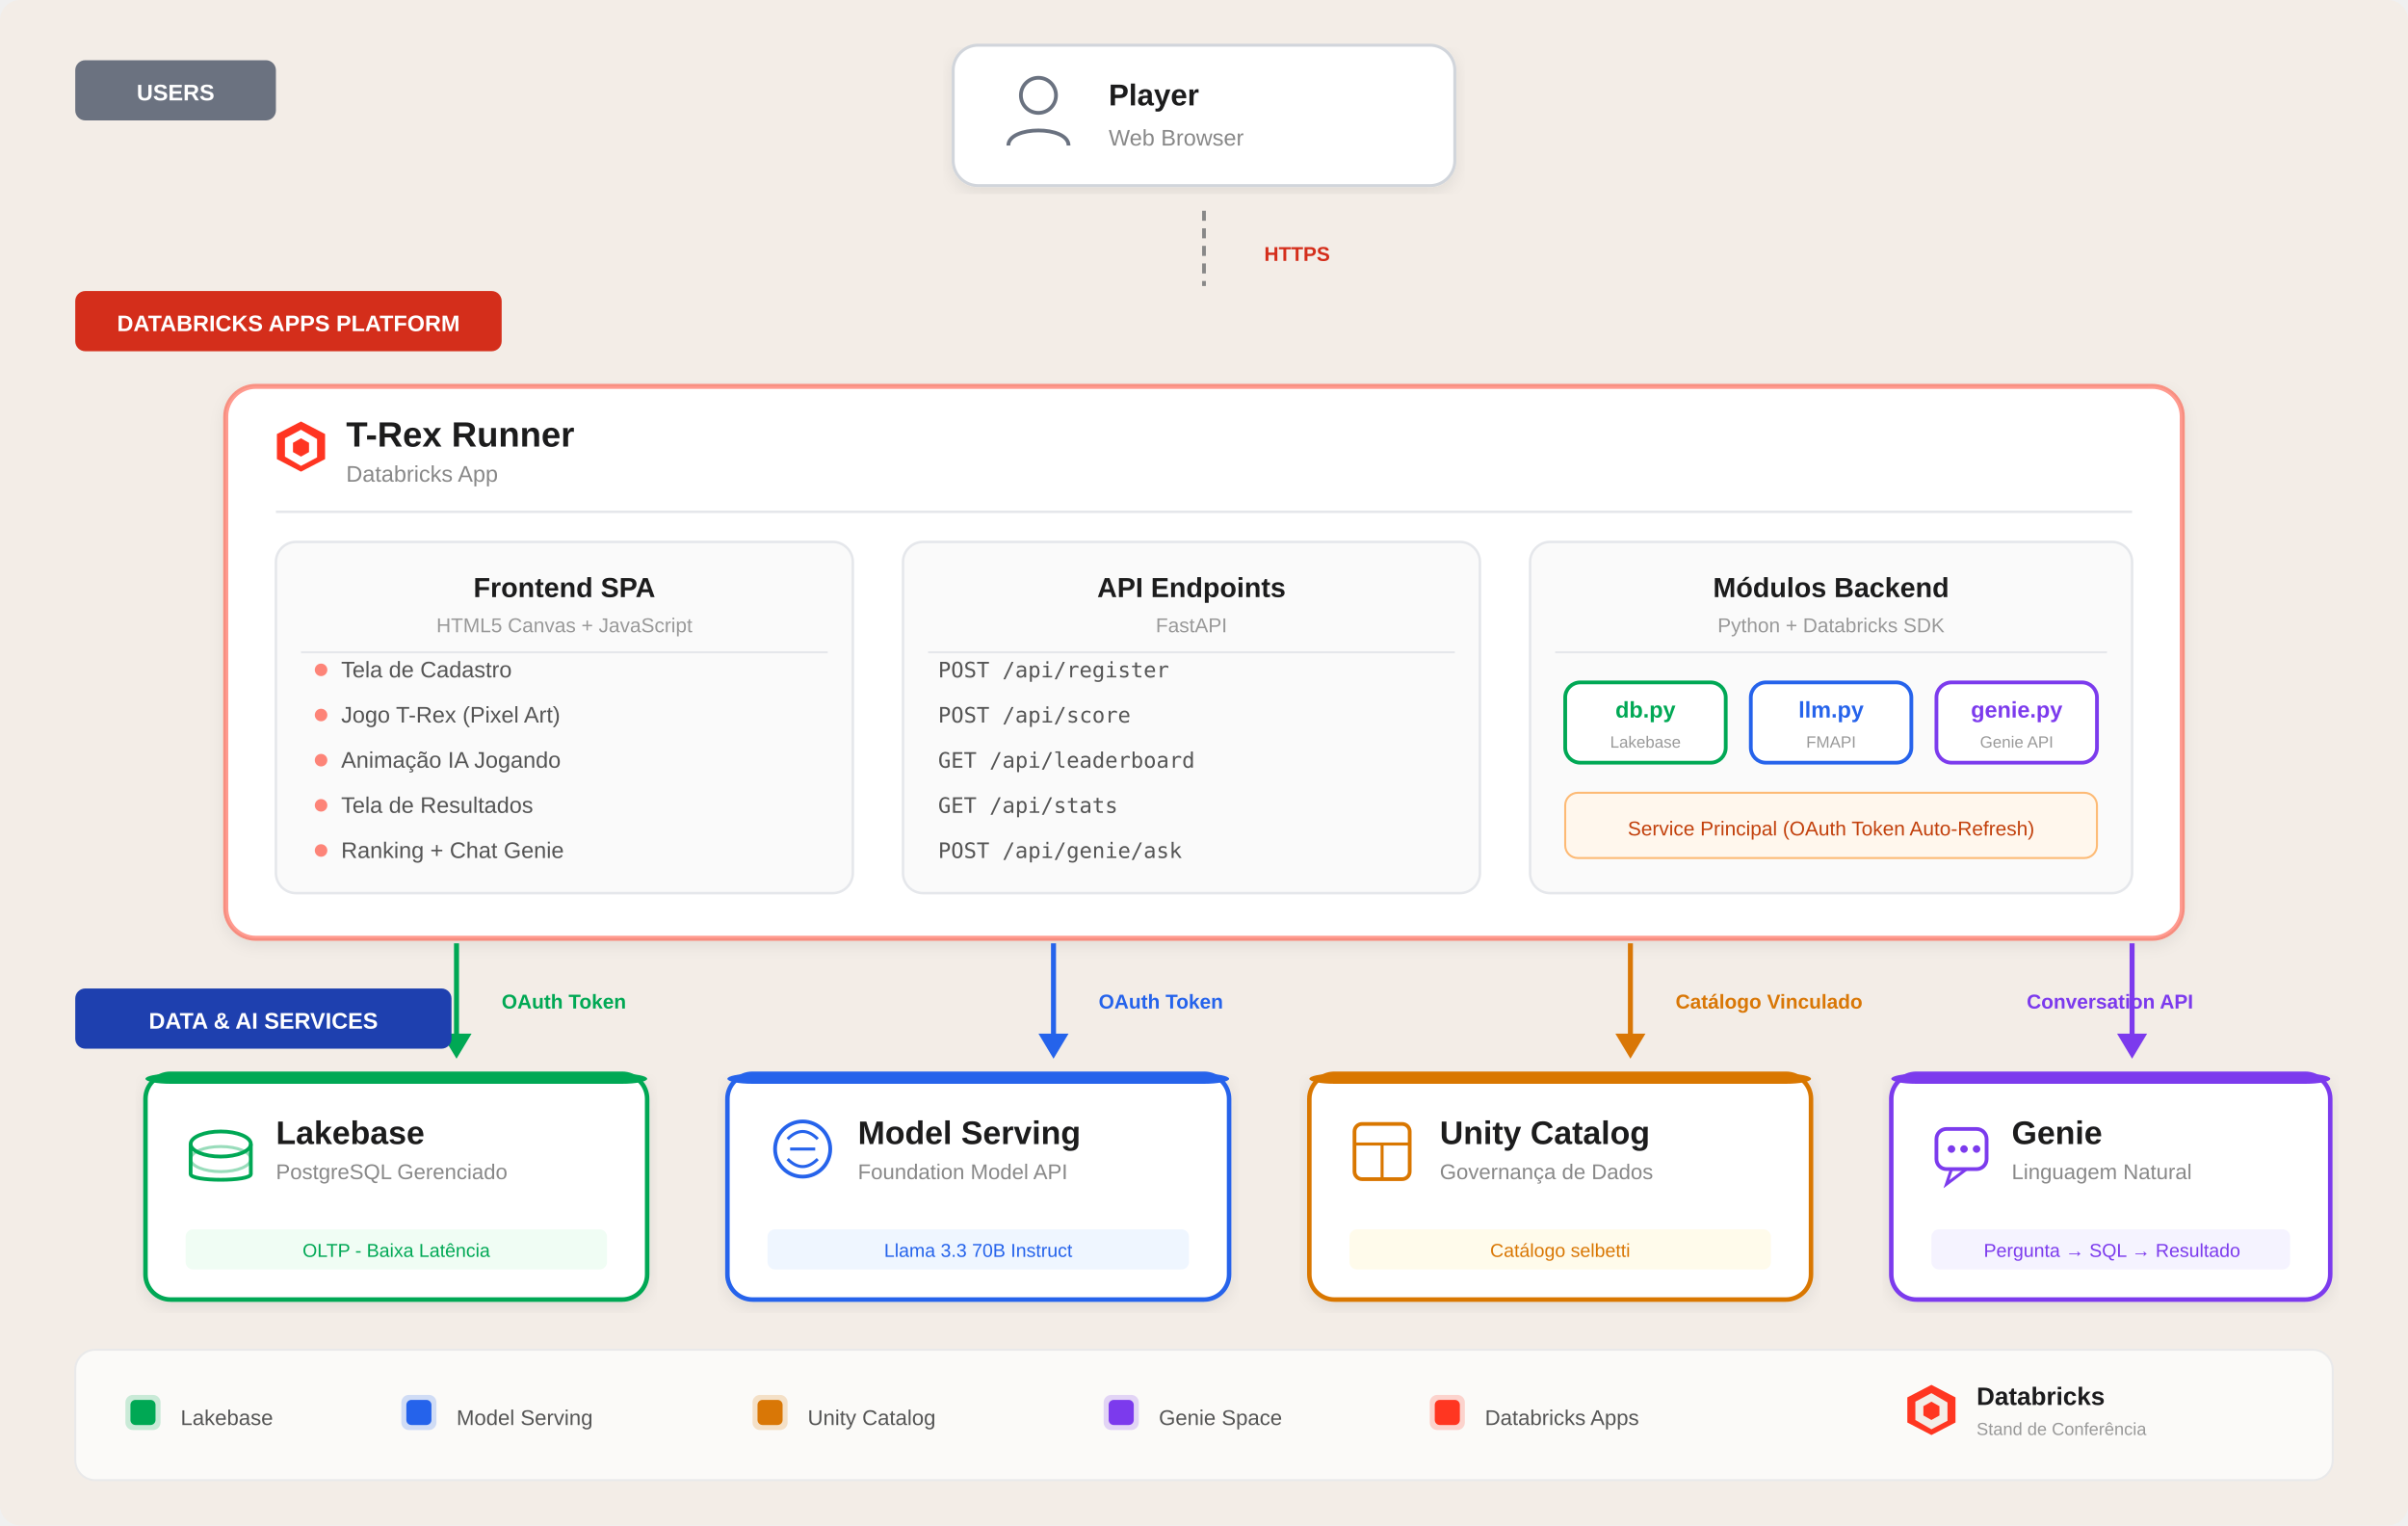
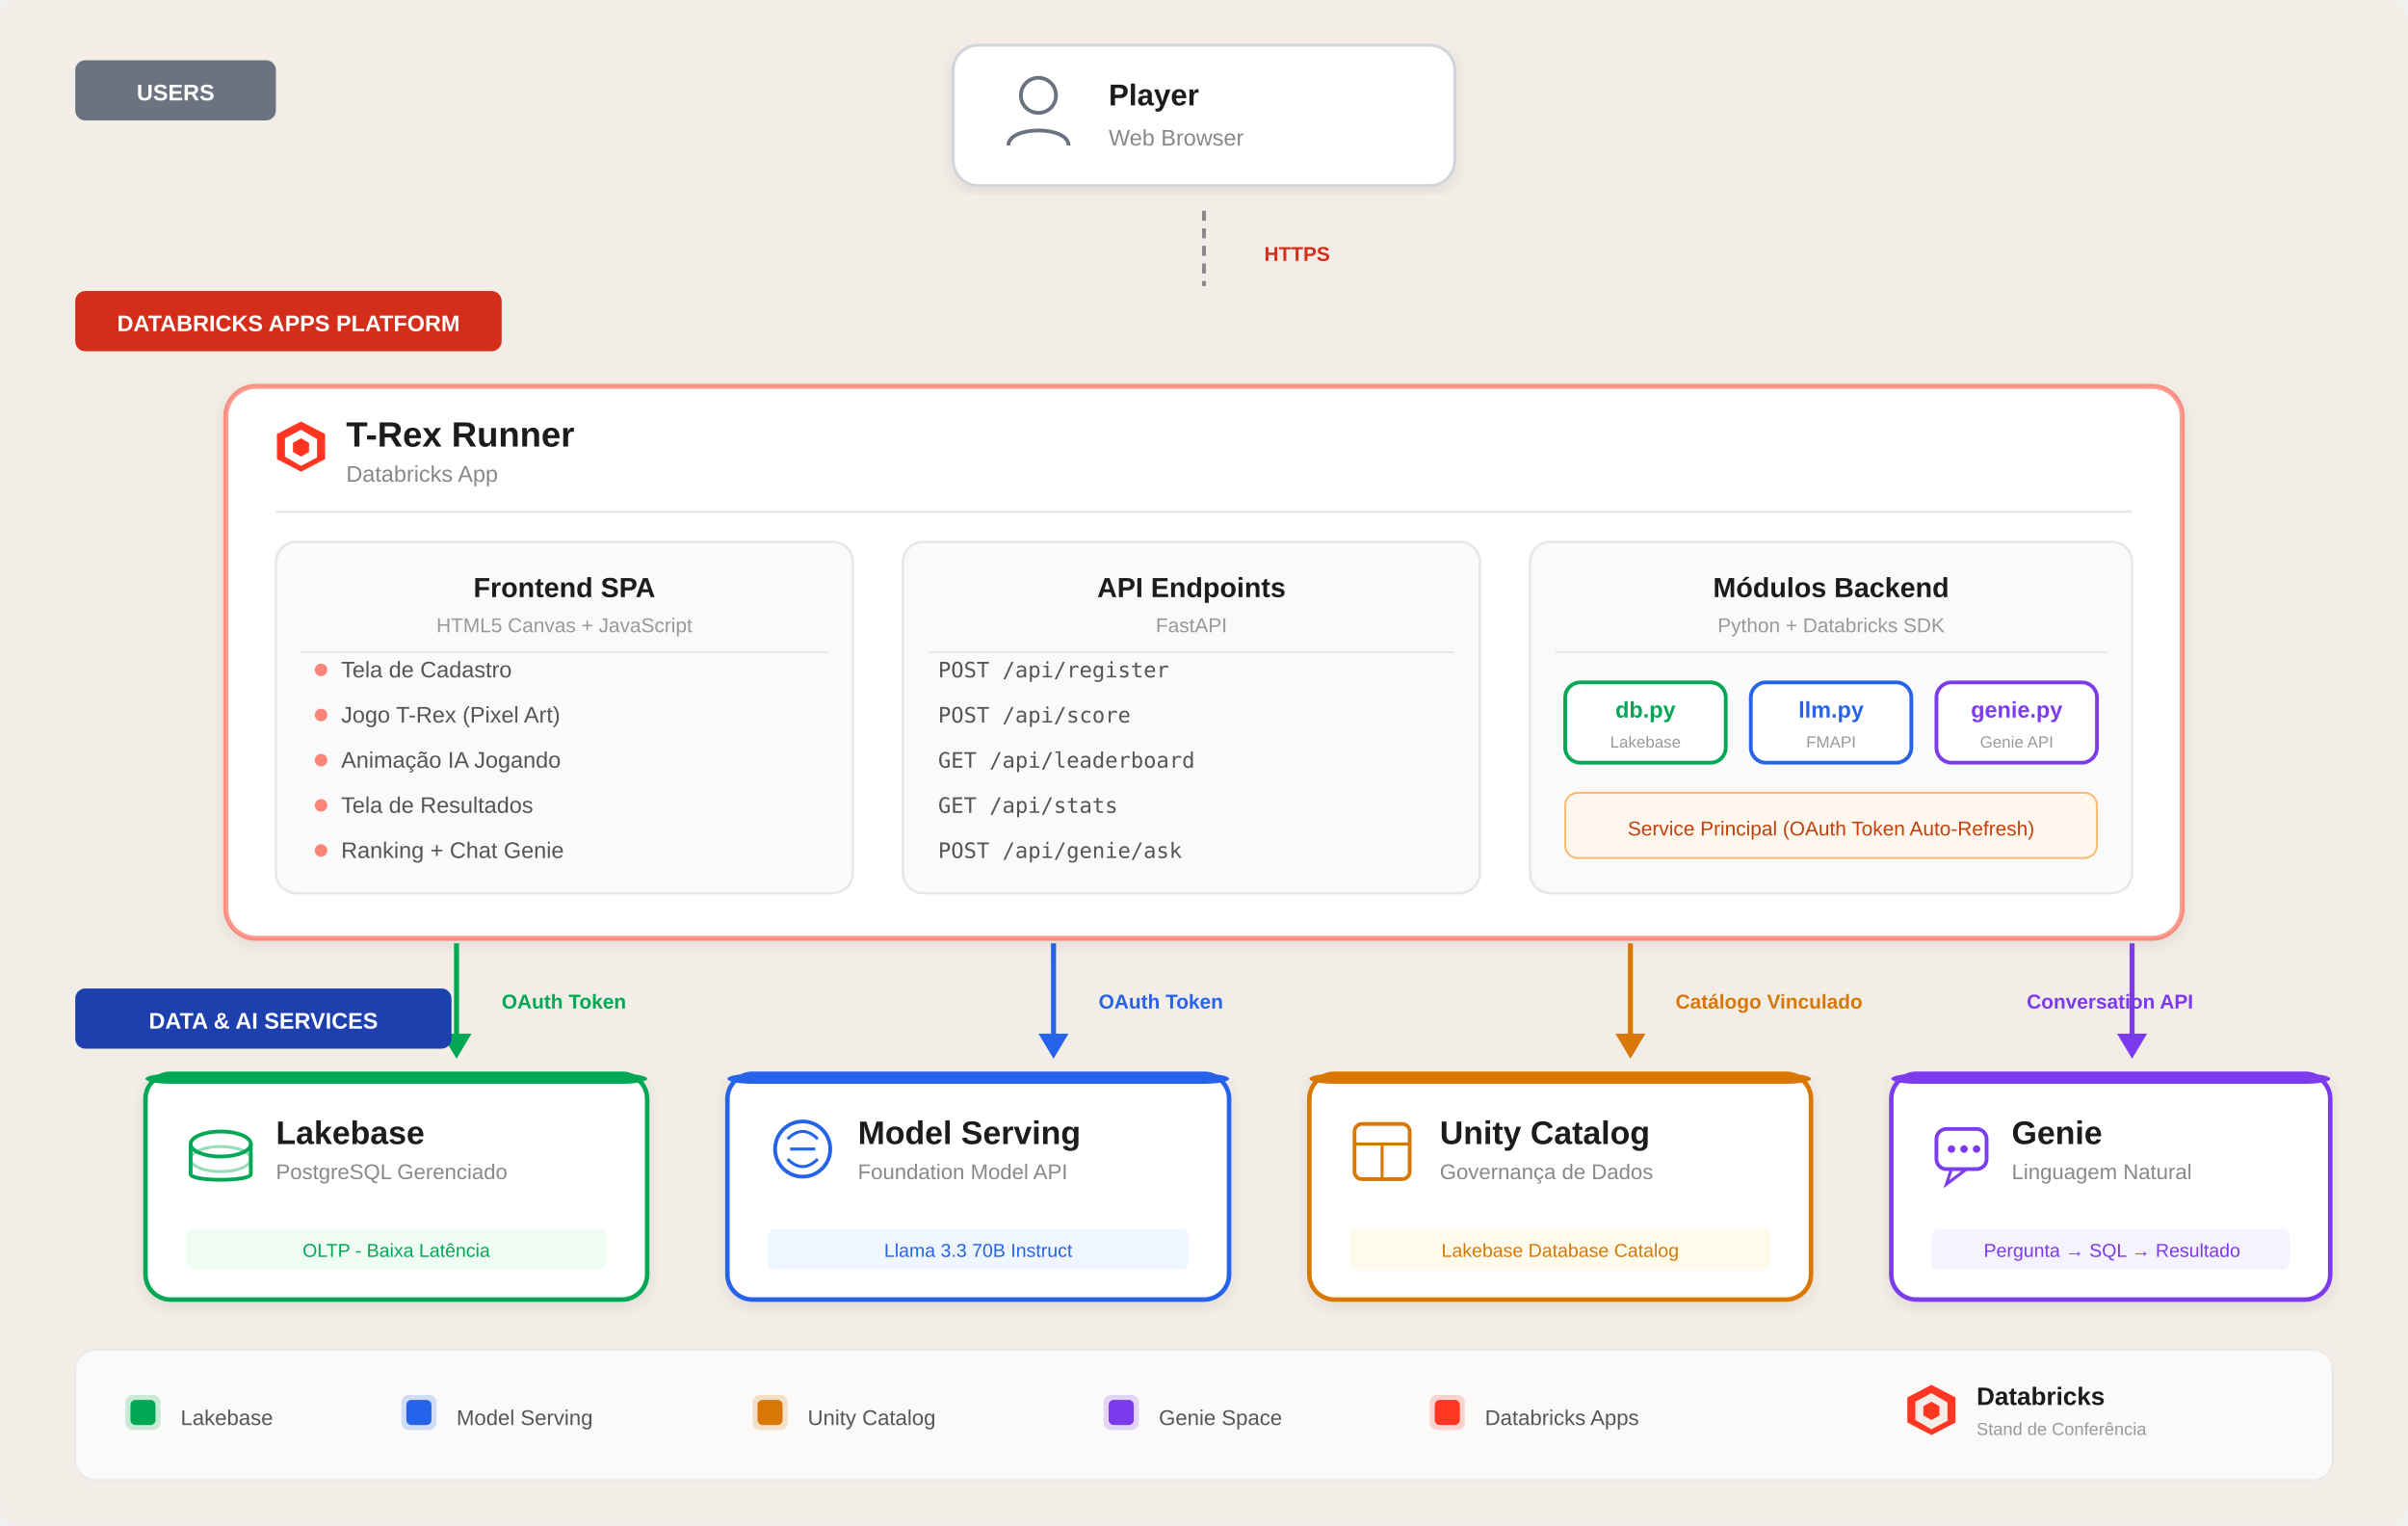
<svg xmlns="http://www.w3.org/2000/svg" viewBox="0 0 960 608" font-family="'Segoe UI', 'Helvetica Neue', Arial, sans-serif">
  <defs>
    <filter id="shadow" x="-2%" y="-2%" width="104%" height="108%">
      <feDropShadow dx="0" dy="2" stdDeviation="3" flood-color="#000" flood-opacity="0.08" />
    </filter>
    <marker id="arrowDown" markerWidth="8" markerHeight="8" refX="4" refY="4" orient="auto">
      <path d="M1,1 L4,7 L7,1" fill="none" stroke="#888" stroke-width="1.5" />
    </marker>
  </defs>
  <rect width="960" height="608" fill="#F3EDE7" rx="8" />
  <g transform="translate(30, 24)">
    <rect width="80" height="24" rx="4" fill="#6B7280" />
    <text x="40" y="16" text-anchor="middle" fill="#fff" font-size="9" font-weight="600">USERS</text>
    <g transform="translate(350, -6)" filter="url(#shadow)">
      <rect width="200" height="56" rx="10" fill="#fff" stroke="#D1D5DB" stroke-width="1.2" />
      <g transform="translate(20, 12)">
        <circle cx="14" cy="8" r="7" fill="none" stroke="#6B7280" stroke-width="1.5" />
        <path d="M2,28 C2,20 26,20 26,28" fill="none" stroke="#6B7280" stroke-width="1.5" />
      </g>
      <text x="62" y="24" fill="#1B1B1D" font-size="12" font-weight="600">Player</text>
      <text x="62" y="40" fill="#888" font-size="9">Web Browser</text>
    </g>
  </g>
  <line x1="480" y1="84" x2="480" y2="114" stroke="#888" stroke-width="1.5" stroke-dasharray="4,3" />
  <text x="504" y="104" fill="#D42E1B" font-size="8" font-weight="600">HTTPS</text>
  <g transform="translate(30, 116)">
    <rect width="170" height="24" rx="4" fill="#D42E1B" />
    <text x="85" y="16" text-anchor="middle" fill="#fff" font-size="9" font-weight="600">DATABRICKS APPS PLATFORM</text>
    <g transform="translate(60, 38)" filter="url(#shadow)">
      <rect width="780" height="220" rx="12" fill="#fff" stroke="#FF3621" stroke-width="2" stroke-opacity="0.5" />
      <g transform="translate(20, 16)">
        <g transform="translate(0, -2)">
          <path d="M10 0L19.6 5v10L10 20 .4 15V5L10 0z" fill="#FF3621" />
          <path d="M10 3.3l6.4 3.7v7.3L10 17.7 3.6 14V6.7L10 3.3z" fill="#fff" />
          <path d="M10 6.7l3.2 1.8v3.7L10 14l-3.2-1.8V8.5L10 6.7z" fill="#FF3621" />
        </g>
        <text x="28" y="8" fill="#1B1B1D" font-size="14" font-weight="700">T-Rex Runner</text>
        <text x="28" y="22" fill="#888" font-size="9">Databricks App</text>
      </g>
      <line x1="20" y1="50" x2="760" y2="50" stroke="#E5E7EB" stroke-width="1" />
      <g transform="translate(20, 62)">
        <rect width="230" height="140" rx="8" fill="#FAFAFA" stroke="#E5E7EB" stroke-width="1" />
        <text x="115" y="22" text-anchor="middle" fill="#1B1B1D" font-size="11" font-weight="600">Frontend SPA</text>
        <text x="115" y="36" text-anchor="middle" fill="#999" font-size="8">HTML5 Canvas + JavaScript</text>
        <line x1="10" y1="44" x2="220" y2="44" stroke="#E5E7EB" stroke-width="0.8" />
        <g transform="translate(14, 54)" fill="#555" font-size="9">
          <circle cx="4" cy="-3" r="2.5" fill="#FF3621" opacity="0.6" />
          <text x="12" y="0">Tela de Cadastro</text>
          <circle cx="4" cy="15" r="2.5" fill="#FF3621" opacity="0.6" />
          <text x="12" y="18">Jogo T-Rex (Pixel Art)</text>
          <circle cx="4" cy="33" r="2.5" fill="#FF3621" opacity="0.6" />
          <text x="12" y="36">Animação IA Jogando</text>
          <circle cx="4" cy="51" r="2.5" fill="#FF3621" opacity="0.6" />
          <text x="12" y="54">Tela de Resultados</text>
          <circle cx="4" cy="69" r="2.5" fill="#FF3621" opacity="0.6" />
          <text x="12" y="72">Ranking + Chat Genie</text>
        </g>
      </g>
      <g transform="translate(270, 62)">
        <rect width="230" height="140" rx="8" fill="#FAFAFA" stroke="#E5E7EB" stroke-width="1" />
        <text x="115" y="22" text-anchor="middle" fill="#1B1B1D" font-size="11" font-weight="600">API Endpoints</text>
        <text x="115" y="36" text-anchor="middle" fill="#999" font-size="8">FastAPI</text>
        <line x1="10" y1="44" x2="220" y2="44" stroke="#E5E7EB" stroke-width="0.8" />
        <g transform="translate(14, 54)" fill="#555" font-size="9">
          <text y="0" font-family="monospace" font-size="8.5">POST /api/register</text>
          <text y="18" font-family="monospace" font-size="8.5">POST /api/score</text>
          <text y="36" font-family="monospace" font-size="8.5">GET  /api/leaderboard</text>
          <text y="54" font-family="monospace" font-size="8.5">GET  /api/stats</text>
          <text y="72" font-family="monospace" font-size="8.5">POST /api/genie/ask</text>
        </g>
      </g>
      <g transform="translate(520, 62)">
        <rect width="240" height="140" rx="8" fill="#FAFAFA" stroke="#E5E7EB" stroke-width="1" />
        <text x="120" y="22" text-anchor="middle" fill="#1B1B1D" font-size="11" font-weight="600">Módulos Backend</text>
        <text x="120" y="36" text-anchor="middle" fill="#999" font-size="8">Python + Databricks SDK</text>
        <line x1="10" y1="44" x2="230" y2="44" stroke="#E5E7EB" stroke-width="0.8" />
        <g transform="translate(14, 56)">
          <rect width="64" height="32" rx="6" fill="#fff" stroke="#00A854" stroke-width="1.5" />
          <text x="32" y="14" text-anchor="middle" fill="#00A854" font-size="9" font-weight="700">db.py</text>
          <text x="32" y="26" text-anchor="middle" fill="#999" font-size="6.5">Lakebase</text>
        </g>
        <g transform="translate(88, 56)">
          <rect width="64" height="32" rx="6" fill="#fff" stroke="#2563EB" stroke-width="1.5" />
          <text x="32" y="14" text-anchor="middle" fill="#2563EB" font-size="9" font-weight="700">llm.py</text>
          <text x="32" y="26" text-anchor="middle" fill="#999" font-size="6.5">FMAPI</text>
        </g>
        <g transform="translate(162, 56)">
          <rect width="64" height="32" rx="6" fill="#fff" stroke="#7C3AED" stroke-width="1.5" />
          <text x="32" y="14" text-anchor="middle" fill="#7C3AED" font-size="9" font-weight="700">genie.py</text>
          <text x="32" y="26" text-anchor="middle" fill="#999" font-size="6.5">Genie API</text>
        </g>
        <g transform="translate(14, 100)">
          <rect width="212" height="26" rx="5" fill="#FFF7ED" stroke="#FDBA74" stroke-width="0.8" />
          <text x="106" y="17" text-anchor="middle" fill="#C2410C" font-size="8">Service Principal (OAuth Token Auto-Refresh)</text>
        </g>
      </g>
    </g>
  </g>
  <g>
    <line x1="182" y1="376" x2="182" y2="414" stroke="#00A854" stroke-width="2" />
    <polygon points="176,412 182,422 188,412" fill="#00A854" />
    <text x="200" y="402" fill="#00A854" font-size="8" font-weight="600">OAuth Token</text>
  </g>
  <g>
    <line x1="420" y1="376" x2="420" y2="414" stroke="#2563EB" stroke-width="2" />
    <polygon points="414,412 420,422 426,412" fill="#2563EB" />
    <text x="438" y="402" fill="#2563EB" font-size="8" font-weight="600">OAuth Token</text>
  </g>
  <g>
    <line x1="650" y1="376" x2="650" y2="414" stroke="#D97706" stroke-width="2" />
    <polygon points="644,412 650,422 656,412" fill="#D97706" />
    <text x="668" y="402" fill="#D97706" font-size="8" font-weight="600">Catálogo Vinculado</text>
  </g>
  <g>
    <line x1="850" y1="376" x2="850" y2="414" stroke="#7C3AED" stroke-width="2" />
    <polygon points="844,412 850,422 856,412" fill="#7C3AED" />
    <text x="808" y="402" fill="#7C3AED" font-size="8" font-weight="600">Conversation API</text>
  </g>
  <g transform="translate(30, 394)">
    <rect width="150" height="24" rx="4" fill="#1E40AF" />
    <text x="75" y="16" text-anchor="middle" fill="#fff" font-size="9" font-weight="600">DATA &amp; AI SERVICES</text>
  </g>
  <g transform="translate(58, 428)" filter="url(#shadow)">
    <rect width="200" height="90" rx="10" fill="#fff" stroke="#00A854" stroke-width="1.8" />
    <rect y="0" width="200" height="4" rx="10" fill="#00A854" />
    <g transform="translate(16, 22)">
      <ellipse cx="14" cy="6" rx="12" ry="5" fill="none" stroke="#00A854" stroke-width="1.5" />
      <path d="M2,6 v12 c0,3 24,3 24,0 v-12" fill="none" stroke="#00A854" stroke-width="1.5" />
      <ellipse cx="14" cy="12" rx="12" ry="5" fill="none" stroke="#00A854" stroke-width="1.2" opacity="0.4" />
    </g>
    <text x="52" y="28" fill="#1B1B1D" font-size="13" font-weight="700">Lakebase</text>
    <text x="52" y="42" fill="#888" font-size="8.5">PostgreSQL Gerenciado</text>
    <g transform="translate(16, 62)">
      <rect width="168" height="16" rx="3" fill="#F0FDF4" />
      <text x="84" y="11" text-anchor="middle" fill="#00A854" font-size="7.5">OLTP - Baixa Latência</text>
    </g>
  </g>
  <g transform="translate(290, 428)" filter="url(#shadow)">
    <rect width="200" height="90" rx="10" fill="#fff" stroke="#2563EB" stroke-width="1.8" />
    <rect y="0" width="200" height="4" rx="10" fill="#2563EB" />
    <g transform="translate(16, 18)">
      <circle cx="14" cy="12" r="11" fill="none" stroke="#2563EB" stroke-width="1.5" />
      <path d="M8,8 Q14,2 20,8 M8,16 Q14,22 20,16 M9,12 L19,12" fill="none" stroke="#2563EB" stroke-width="1.2" />
    </g>
    <text x="52" y="28" fill="#1B1B1D" font-size="13" font-weight="700">Model Serving</text>
    <text x="52" y="42" fill="#888" font-size="8.5">Foundation Model API</text>
    <g transform="translate(16, 62)">
      <rect width="168" height="16" rx="3" fill="#EFF6FF" />
      <text x="84" y="11" text-anchor="middle" fill="#2563EB" font-size="7.5">Llama 3.3 70B Instruct</text>
    </g>
  </g>
  <g transform="translate(522, 428)" filter="url(#shadow)">
    <rect width="200" height="90" rx="10" fill="#fff" stroke="#D97706" stroke-width="1.8" />
    <rect y="0" width="200" height="4" rx="10" fill="#D97706" />
    <g transform="translate(16, 18)">
      <rect x="2" y="2" width="22" height="22" rx="3" fill="none" stroke="#D97706" stroke-width="1.5" />
      <line x1="2" y1="10" x2="24" y2="10" stroke="#D97706" stroke-width="1.2" />
      <line x1="13" y1="10" x2="13" y2="24" stroke="#D97706" stroke-width="1.2" />
    </g>
    <text x="52" y="28" fill="#1B1B1D" font-size="13" font-weight="700">Unity Catalog</text>
    <text x="52" y="42" fill="#888" font-size="8.5">Governança de Dados</text>
    <g transform="translate(16, 62)">
      <rect width="168" height="16" rx="3" fill="#FFFBEB" />
-       <text x="84" y="11" text-anchor="middle" fill="#D97706" font-size="7.5">Catálogo selbetti</text>
+       <text x="84" y="11" text-anchor="middle" fill="#D97706" font-size="7.5">Lakebase Database Catalog</text>
    </g>
  </g>
  <g transform="translate(754, 428)" filter="url(#shadow)">
    <rect width="175" height="90" rx="10" fill="#fff" stroke="#7C3AED" stroke-width="1.8" />
    <rect y="0" width="175" height="4" rx="10" fill="#7C3AED" />
    <g transform="translate(16, 18)">
      <rect x="2" y="4" width="20" height="16" rx="4" fill="none" stroke="#7C3AED" stroke-width="1.5" />
      <polygon points="8,20 6,26 14,20" fill="none" stroke="#7C3AED" stroke-width="1.2" />
      <circle cx="8" cy="12" r="1.5" fill="#7C3AED" />
      <circle cx="13" cy="12" r="1.5" fill="#7C3AED" />
      <circle cx="18" cy="12" r="1.5" fill="#7C3AED" />
    </g>
    <text x="48" y="28" fill="#1B1B1D" font-size="13" font-weight="700">Genie</text>
    <text x="48" y="42" fill="#888" font-size="8.5">Linguagem Natural</text>
    <g transform="translate(16, 62)">
      <rect width="143" height="16" rx="3" fill="#F5F3FF" />
      <text x="72" y="11" text-anchor="middle" fill="#7C3AED" font-size="7.5">Pergunta → SQL → Resultado</text>
    </g>
  </g>
  <g transform="translate(30, 538)">
    <rect width="900" height="52" rx="8" fill="#fff" stroke="#E5E7EB" stroke-width="0.8" opacity="0.7" />
    <g transform="translate(20, 18)">
      <rect width="14" height="14" rx="3" fill="#00A854" opacity="0.2" />
      <rect x="2" y="2" width="10" height="10" rx="2" fill="#00A854" />
      <text x="22" y="12" fill="#555" font-size="8.5">Lakebase</text>
      <g transform="translate(110, 0)">
        <rect width="14" height="14" rx="3" fill="#2563EB" opacity="0.2" />
        <rect x="2" y="2" width="10" height="10" rx="2" fill="#2563EB" />
        <text x="22" y="12" fill="#555" font-size="8.5">Model Serving</text>
      </g>
      <g transform="translate(250, 0)">
        <rect width="14" height="14" rx="3" fill="#D97706" opacity="0.2" />
        <rect x="2" y="2" width="10" height="10" rx="2" fill="#D97706" />
        <text x="22" y="12" fill="#555" font-size="8.5">Unity Catalog</text>
      </g>
      <g transform="translate(390, 0)">
        <rect width="14" height="14" rx="3" fill="#7C3AED" opacity="0.2" />
        <rect x="2" y="2" width="10" height="10" rx="2" fill="#7C3AED" />
        <text x="22" y="12" fill="#555" font-size="8.5">Genie Space</text>
      </g>
      <g transform="translate(520, 0)">
        <rect width="14" height="14" rx="3" fill="#FF3621" opacity="0.2" />
        <rect x="2" y="2" width="10" height="10" rx="2" fill="#FF3621" />
        <text x="22" y="12" fill="#555" font-size="8.5">Databricks Apps</text>
      </g>
    </g>
    <g transform="translate(730, 14)">
      <path d="M10 0L19.6 5v10L10 20 .4 15V5L10 0z" fill="#FF3621" />
      <path d="M10 3.3l6.4 3.7v7.3L10 17.7 3.6 14V6.7L10 3.3z" fill="#F3EDE7" />
      <path d="M10 6.7l3.2 1.8v3.7L10 14l-3.2-1.8V8.5L10 6.7z" fill="#FF3621" />
      <text x="28" y="8" fill="#1B1B1D" font-size="10" font-weight="700">Databricks</text>
      <text x="28" y="20" fill="#999" font-size="7">Stand de Conferência</text>
    </g>
  </g>
</svg>
